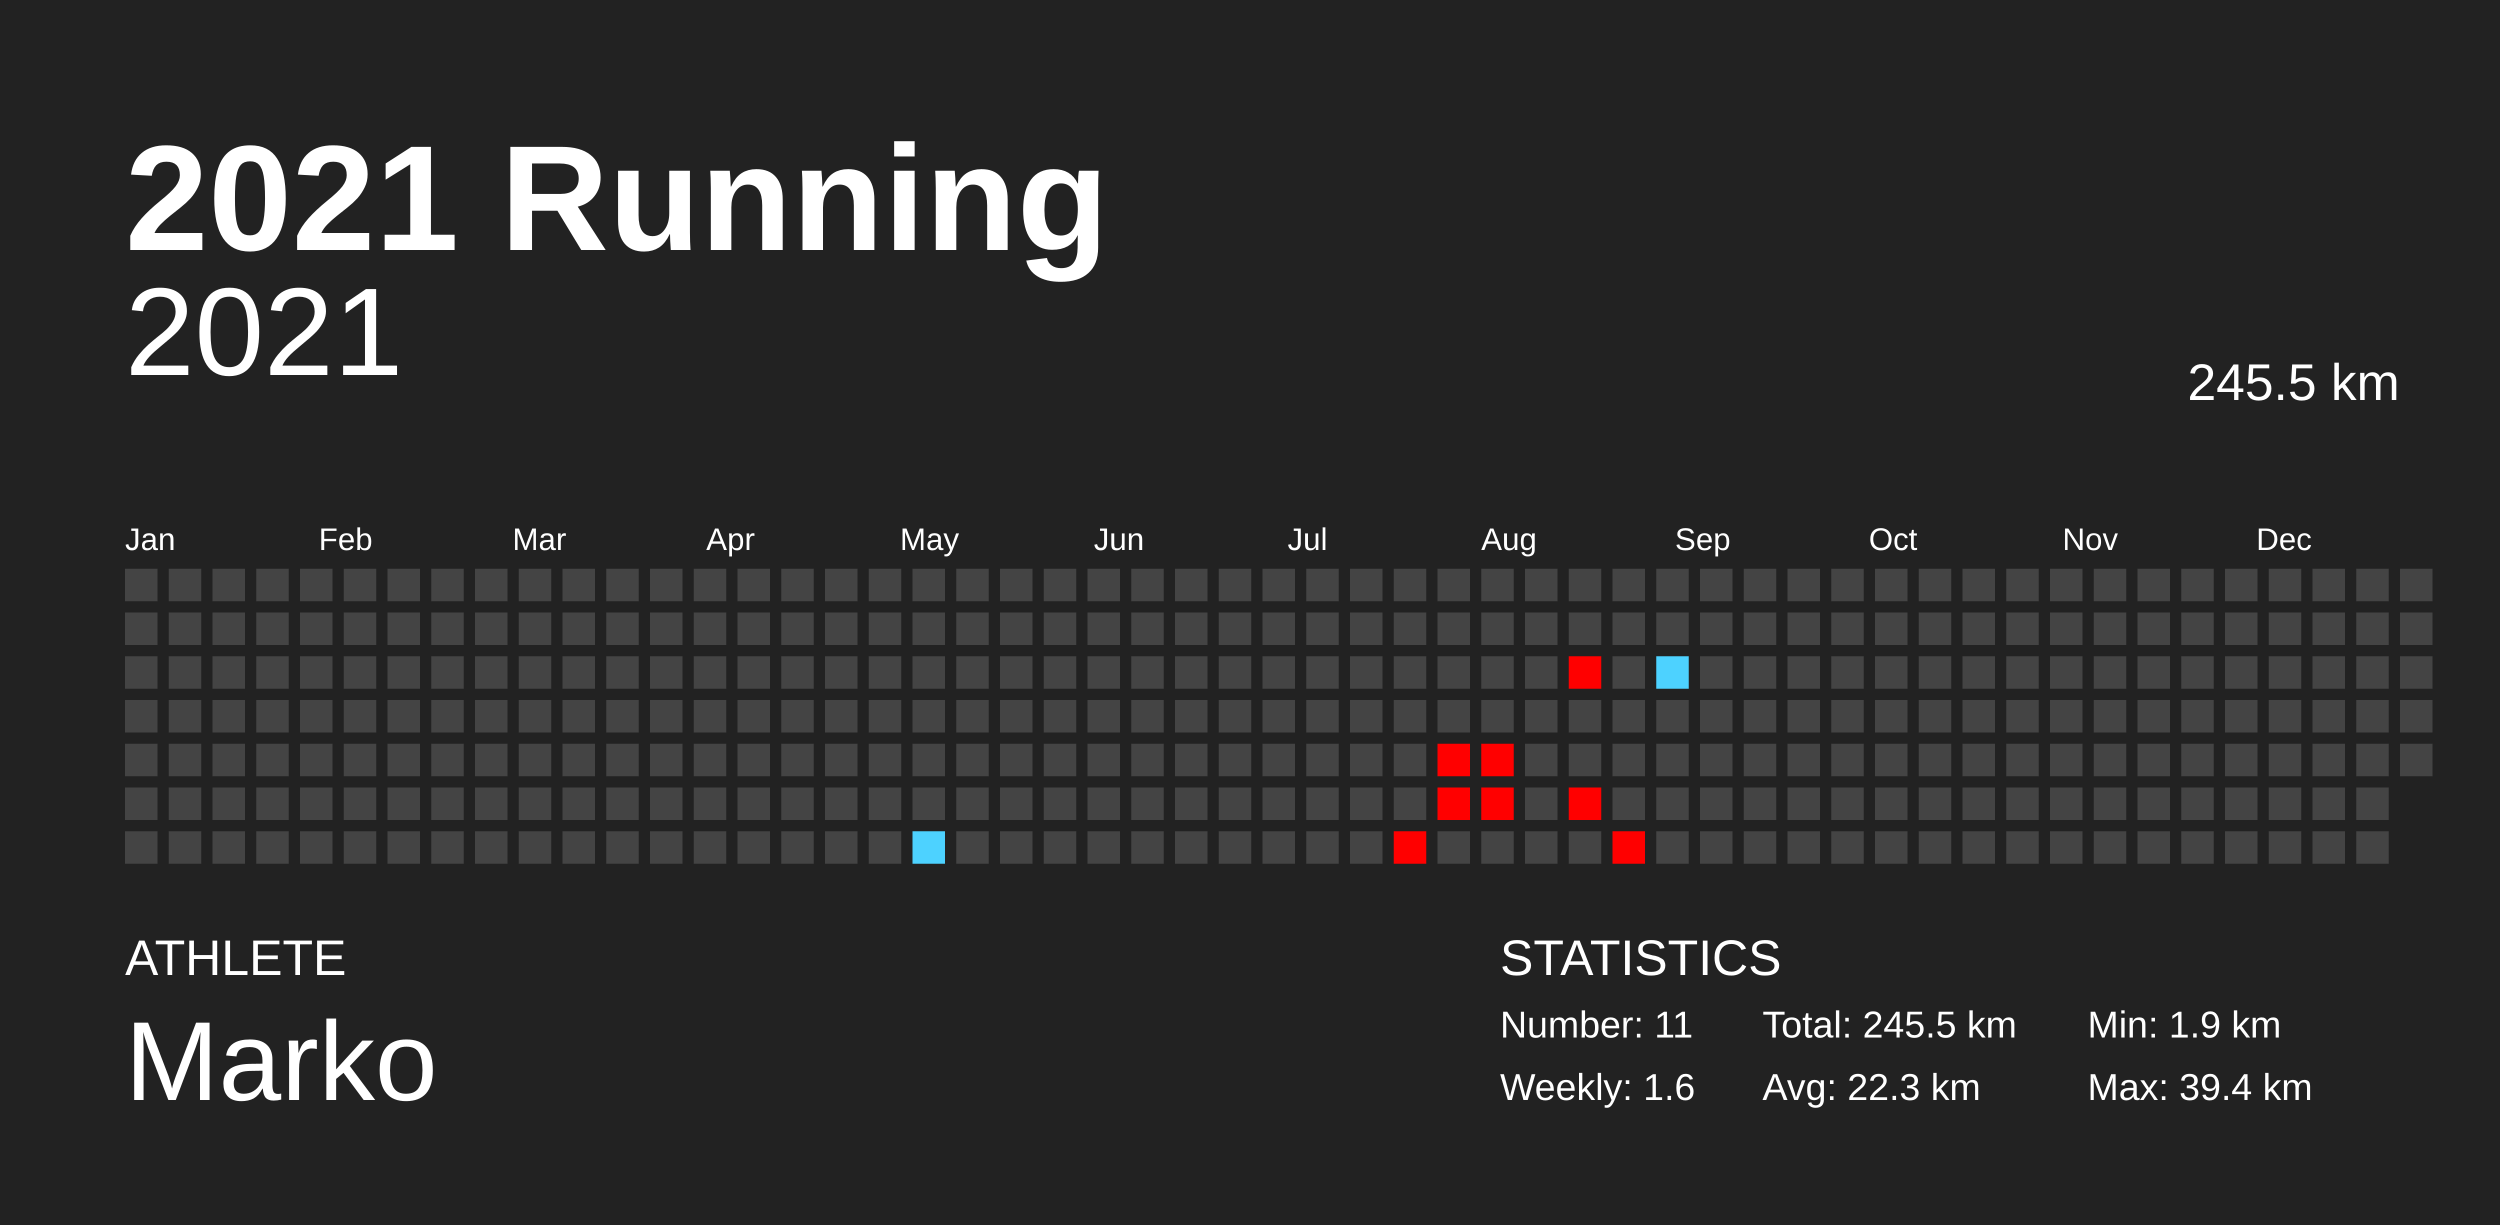
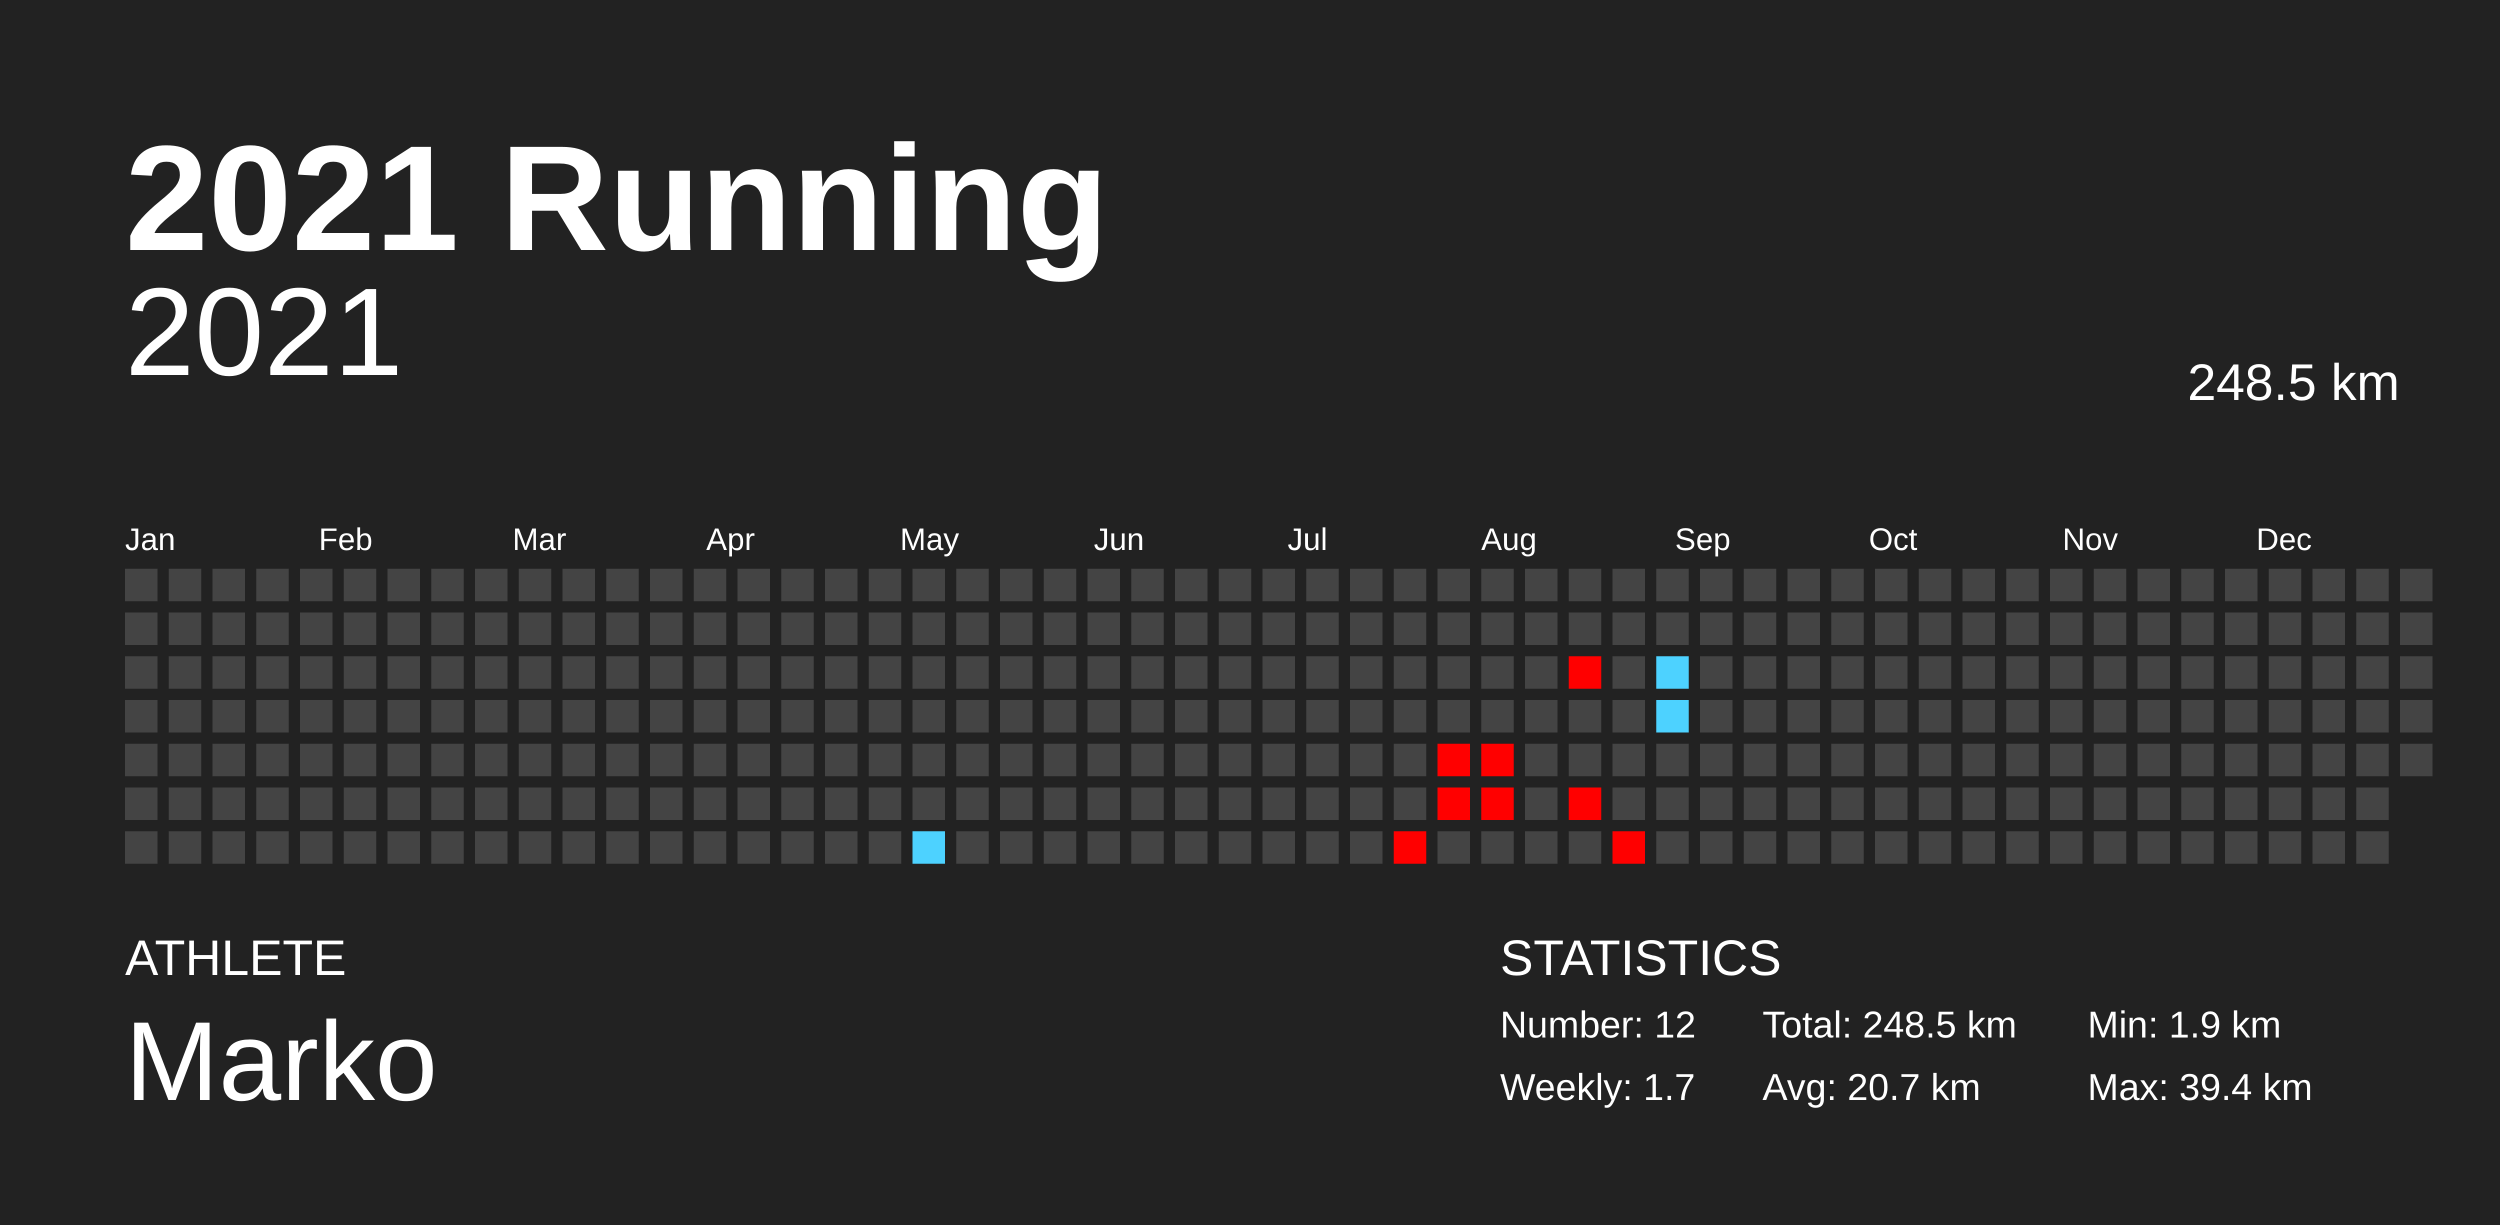
<svg xmlns="http://www.w3.org/2000/svg" baseProfile="full" height="98mm" version="1.1" viewBox="0,0,200,98" width="200mm">
  <defs />
  <rect fill="#222222" height="98" width="200" x="0" y="0" />
  <text fill="#FFFFFF" style="font-size:12px; font-family:Arial; font-weight:bold;" x="10" y="20">2021 Running</text>
  <text fill="#FFFFFF" style="font-size:4px; font-family:Arial" x="10" y="78">ATHLETE</text>
  <text fill="#FFFFFF" style="font-size:9px; font-family:Arial" x="10" y="88">Marko</text>
  <text fill="#FFFFFF" style="font-size:4px; font-family:Arial" x="120" y="78">STATISTICS</text>
-   <text fill="#FFFFFF" style="font-size:3px; font-family:Arial" x="120" y="83">Number: 11</text>
-   <text fill="#FFFFFF" style="font-size:3px; font-family:Arial" x="120" y="88">Weekly: 1.6</text>
-   <text fill="#FFFFFF" style="font-size:3px; font-family:Arial" x="141" y="83">Total: 245.5 km</text>
-   <text fill="#FFFFFF" style="font-size:3px; font-family:Arial" x="141" y="88">Avg: 22.3 km</text>
+   <text fill="#FFFFFF" style="font-size:3px; font-family:Arial" x="120" y="83">Number: 12</text>
+   <text fill="#FFFFFF" style="font-size:3px; font-family:Arial" x="120" y="88">Weekly: 1.7</text>
+   <text fill="#FFFFFF" style="font-size:3px; font-family:Arial" x="141" y="83">Total: 248.5 km</text>
+   <text fill="#FFFFFF" style="font-size:3px; font-family:Arial" x="141" y="88">Avg: 20.7 km</text>
  <text fill="#FFFFFF" style="font-size:3px; font-family:Arial" x="167" y="83">Min: 1.9 km</text>
  <text fill="#FFFFFF" style="font-size:3px; font-family:Arial" x="167" y="88">Max: 39.4 km</text>
  <text alignment-baseline="hanging" fill="#FFFFFF" style="font-size:10.0px; font-family:Arial;" x="10" y="30">2021</text>
-   <text alignment-baseline="hanging" fill="#FFFFFF" style="font-size:4.125px; font-family:Arial;" x="175" y="32">245.5 km</text>
+   <text alignment-baseline="hanging" fill="#FFFFFF" style="font-size:4.125px; font-family:Arial;" x="175" y="32">248.5 km</text>
  <text fill="#FFFFFF" style="font-size:2.5px; font-family:Arial" x="10.0" y="44">Jan</text>
  <text fill="#FFFFFF" style="font-size:2.5px; font-family:Arial" x="25.5" y="44">Feb</text>
  <text fill="#FFFFFF" style="font-size:2.5px; font-family:Arial" x="41.0" y="44">Mar</text>
  <text fill="#FFFFFF" style="font-size:2.5px; font-family:Arial" x="56.5" y="44">Apr</text>
  <text fill="#FFFFFF" style="font-size:2.5px; font-family:Arial" x="72.0" y="44">May</text>
  <text fill="#FFFFFF" style="font-size:2.5px; font-family:Arial" x="87.5" y="44">Jun</text>
  <text fill="#FFFFFF" style="font-size:2.5px; font-family:Arial" x="103.0" y="44">Jul</text>
  <text fill="#FFFFFF" style="font-size:2.5px; font-family:Arial" x="118.5" y="44">Aug</text>
  <text fill="#FFFFFF" style="font-size:2.5px; font-family:Arial" x="134.0" y="44">Sep</text>
  <text fill="#FFFFFF" style="font-size:2.5px; font-family:Arial" x="149.5" y="44">Oct</text>
  <text fill="#FFFFFF" style="font-size:2.5px; font-family:Arial" x="165.0" y="44">Nov</text>
  <text fill="#FFFFFF" style="font-size:2.5px; font-family:Arial" x="180.5" y="44">Dec</text>
  <rect fill="#444444" height="2.6" width="2.6" x="10.0" y="45.5" />
  <rect fill="#444444" height="2.6" width="2.6" x="10.0" y="49.0" />
  <rect fill="#444444" height="2.6" width="2.6" x="10.0" y="52.5" />
  <rect fill="#444444" height="2.6" width="2.6" x="10.0" y="56.0" />
  <rect fill="#444444" height="2.6" width="2.6" x="10.0" y="59.5" />
  <rect fill="#444444" height="2.6" width="2.6" x="10.0" y="63.0" />
  <rect fill="#444444" height="2.6" width="2.6" x="10.0" y="66.5" />
  <rect fill="#444444" height="2.6" width="2.6" x="13.5" y="45.5" />
  <rect fill="#444444" height="2.6" width="2.6" x="13.5" y="49.0" />
  <rect fill="#444444" height="2.6" width="2.6" x="13.5" y="52.5" />
  <rect fill="#444444" height="2.6" width="2.6" x="13.5" y="56.0" />
  <rect fill="#444444" height="2.6" width="2.6" x="13.5" y="59.5" />
  <rect fill="#444444" height="2.6" width="2.6" x="13.5" y="63.0" />
  <rect fill="#444444" height="2.6" width="2.6" x="13.5" y="66.5" />
  <rect fill="#444444" height="2.6" width="2.6" x="17.0" y="45.5" />
  <rect fill="#444444" height="2.6" width="2.6" x="17.0" y="49.0" />
  <rect fill="#444444" height="2.6" width="2.6" x="17.0" y="52.5" />
  <rect fill="#444444" height="2.6" width="2.6" x="17.0" y="56.0" />
  <rect fill="#444444" height="2.6" width="2.6" x="17.0" y="59.5" />
  <rect fill="#444444" height="2.6" width="2.6" x="17.0" y="63.0" />
  <rect fill="#444444" height="2.6" width="2.6" x="17.0" y="66.5" />
  <rect fill="#444444" height="2.6" width="2.6" x="20.5" y="45.5" />
  <rect fill="#444444" height="2.6" width="2.6" x="20.5" y="49.0" />
  <rect fill="#444444" height="2.6" width="2.6" x="20.5" y="52.5" />
  <rect fill="#444444" height="2.6" width="2.6" x="20.5" y="56.0" />
  <rect fill="#444444" height="2.6" width="2.6" x="20.5" y="59.5" />
  <rect fill="#444444" height="2.6" width="2.6" x="20.5" y="63.0" />
  <rect fill="#444444" height="2.6" width="2.6" x="20.5" y="66.5" />
  <rect fill="#444444" height="2.6" width="2.6" x="24.0" y="45.5" />
  <rect fill="#444444" height="2.6" width="2.6" x="24.0" y="49.0" />
  <rect fill="#444444" height="2.6" width="2.6" x="24.0" y="52.5" />
  <rect fill="#444444" height="2.6" width="2.6" x="24.0" y="56.0" />
  <rect fill="#444444" height="2.6" width="2.6" x="24.0" y="59.5" />
  <rect fill="#444444" height="2.6" width="2.6" x="24.0" y="63.0" />
  <rect fill="#444444" height="2.6" width="2.6" x="24.0" y="66.5" />
  <rect fill="#444444" height="2.6" width="2.6" x="27.5" y="45.5" />
  <rect fill="#444444" height="2.6" width="2.6" x="27.5" y="49.0" />
  <rect fill="#444444" height="2.6" width="2.6" x="27.5" y="52.5" />
  <rect fill="#444444" height="2.6" width="2.6" x="27.5" y="56.0" />
  <rect fill="#444444" height="2.6" width="2.6" x="27.5" y="59.5" />
  <rect fill="#444444" height="2.6" width="2.6" x="27.5" y="63.0" />
  <rect fill="#444444" height="2.6" width="2.6" x="27.5" y="66.5" />
  <rect fill="#444444" height="2.6" width="2.6" x="31.0" y="45.5" />
  <rect fill="#444444" height="2.6" width="2.6" x="31.0" y="49.0" />
  <rect fill="#444444" height="2.6" width="2.6" x="31.0" y="52.5" />
  <rect fill="#444444" height="2.6" width="2.6" x="31.0" y="56.0" />
  <rect fill="#444444" height="2.6" width="2.6" x="31.0" y="59.5" />
  <rect fill="#444444" height="2.6" width="2.6" x="31.0" y="63.0" />
  <rect fill="#444444" height="2.6" width="2.6" x="31.0" y="66.5" />
  <rect fill="#444444" height="2.6" width="2.6" x="34.5" y="45.5" />
  <rect fill="#444444" height="2.6" width="2.6" x="34.5" y="49.0" />
  <rect fill="#444444" height="2.6" width="2.6" x="34.5" y="52.5" />
  <rect fill="#444444" height="2.6" width="2.6" x="34.5" y="56.0" />
  <rect fill="#444444" height="2.6" width="2.6" x="34.5" y="59.5" />
  <rect fill="#444444" height="2.6" width="2.6" x="34.5" y="63.0" />
  <rect fill="#444444" height="2.6" width="2.6" x="34.5" y="66.5" />
  <rect fill="#444444" height="2.6" width="2.6" x="38.0" y="45.5" />
  <rect fill="#444444" height="2.6" width="2.6" x="38.0" y="49.0" />
  <rect fill="#444444" height="2.6" width="2.6" x="38.0" y="52.5" />
  <rect fill="#444444" height="2.6" width="2.6" x="38.0" y="56.0" />
  <rect fill="#444444" height="2.6" width="2.6" x="38.0" y="59.5" />
  <rect fill="#444444" height="2.6" width="2.6" x="38.0" y="63.0" />
  <rect fill="#444444" height="2.6" width="2.6" x="38.0" y="66.5" />
  <rect fill="#444444" height="2.6" width="2.6" x="41.5" y="45.5" />
  <rect fill="#444444" height="2.6" width="2.6" x="41.5" y="49.0" />
  <rect fill="#444444" height="2.6" width="2.6" x="41.5" y="52.5" />
  <rect fill="#444444" height="2.6" width="2.6" x="41.5" y="56.0" />
  <rect fill="#444444" height="2.6" width="2.6" x="41.5" y="59.5" />
  <rect fill="#444444" height="2.6" width="2.6" x="41.5" y="63.0" />
  <rect fill="#444444" height="2.6" width="2.6" x="41.5" y="66.5" />
  <rect fill="#444444" height="2.6" width="2.6" x="45.0" y="45.5" />
  <rect fill="#444444" height="2.6" width="2.6" x="45.0" y="49.0" />
  <rect fill="#444444" height="2.6" width="2.6" x="45.0" y="52.5" />
  <rect fill="#444444" height="2.6" width="2.6" x="45.0" y="56.0" />
  <rect fill="#444444" height="2.6" width="2.6" x="45.0" y="59.5" />
  <rect fill="#444444" height="2.6" width="2.6" x="45.0" y="63.0" />
  <rect fill="#444444" height="2.6" width="2.6" x="45.0" y="66.5" />
  <rect fill="#444444" height="2.6" width="2.6" x="48.5" y="45.5" />
  <rect fill="#444444" height="2.6" width="2.6" x="48.5" y="49.0" />
  <rect fill="#444444" height="2.6" width="2.6" x="48.5" y="52.5" />
  <rect fill="#444444" height="2.6" width="2.6" x="48.5" y="56.0" />
  <rect fill="#444444" height="2.6" width="2.6" x="48.5" y="59.5" />
  <rect fill="#444444" height="2.6" width="2.6" x="48.5" y="63.0" />
  <rect fill="#444444" height="2.6" width="2.6" x="48.5" y="66.5" />
  <rect fill="#444444" height="2.6" width="2.6" x="52.0" y="45.5" />
  <rect fill="#444444" height="2.6" width="2.6" x="52.0" y="49.0" />
  <rect fill="#444444" height="2.6" width="2.6" x="52.0" y="52.5" />
  <rect fill="#444444" height="2.6" width="2.6" x="52.0" y="56.0" />
  <rect fill="#444444" height="2.6" width="2.6" x="52.0" y="59.5" />
  <rect fill="#444444" height="2.6" width="2.6" x="52.0" y="63.0" />
  <rect fill="#444444" height="2.6" width="2.6" x="52.0" y="66.5" />
  <rect fill="#444444" height="2.6" width="2.6" x="55.5" y="45.5" />
  <rect fill="#444444" height="2.6" width="2.6" x="55.5" y="49.0" />
  <rect fill="#444444" height="2.6" width="2.6" x="55.5" y="52.5" />
  <rect fill="#444444" height="2.6" width="2.6" x="55.5" y="56.0" />
  <rect fill="#444444" height="2.6" width="2.6" x="55.5" y="59.5" />
  <rect fill="#444444" height="2.6" width="2.6" x="55.5" y="63.0" />
  <rect fill="#444444" height="2.6" width="2.6" x="55.5" y="66.5" />
  <rect fill="#444444" height="2.6" width="2.6" x="59.0" y="45.5" />
  <rect fill="#444444" height="2.6" width="2.6" x="59.0" y="49.0" />
  <rect fill="#444444" height="2.6" width="2.6" x="59.0" y="52.5" />
  <rect fill="#444444" height="2.6" width="2.6" x="59.0" y="56.0" />
  <rect fill="#444444" height="2.6" width="2.6" x="59.0" y="59.5" />
  <rect fill="#444444" height="2.6" width="2.6" x="59.0" y="63.0" />
  <rect fill="#444444" height="2.6" width="2.6" x="59.0" y="66.5" />
  <rect fill="#444444" height="2.6" width="2.6" x="62.5" y="45.5" />
  <rect fill="#444444" height="2.6" width="2.6" x="62.5" y="49.0" />
  <rect fill="#444444" height="2.6" width="2.6" x="62.5" y="52.5" />
  <rect fill="#444444" height="2.6" width="2.6" x="62.5" y="56.0" />
  <rect fill="#444444" height="2.6" width="2.6" x="62.5" y="59.5" />
  <rect fill="#444444" height="2.6" width="2.6" x="62.5" y="63.0" />
  <rect fill="#444444" height="2.6" width="2.6" x="62.5" y="66.5" />
  <rect fill="#444444" height="2.6" width="2.6" x="66.0" y="45.5" />
  <rect fill="#444444" height="2.6" width="2.6" x="66.0" y="49.0" />
  <rect fill="#444444" height="2.6" width="2.6" x="66.0" y="52.5" />
  <rect fill="#444444" height="2.6" width="2.6" x="66.0" y="56.0" />
  <rect fill="#444444" height="2.6" width="2.6" x="66.0" y="59.5" />
  <rect fill="#444444" height="2.6" width="2.6" x="66.0" y="63.0" />
  <rect fill="#444444" height="2.6" width="2.6" x="66.0" y="66.5" />
  <rect fill="#444444" height="2.6" width="2.6" x="69.5" y="45.5" />
  <rect fill="#444444" height="2.6" width="2.6" x="69.5" y="49.0" />
  <rect fill="#444444" height="2.6" width="2.6" x="69.5" y="52.5" />
  <rect fill="#444444" height="2.6" width="2.6" x="69.5" y="56.0" />
  <rect fill="#444444" height="2.6" width="2.6" x="69.5" y="59.5" />
  <rect fill="#444444" height="2.6" width="2.6" x="69.5" y="63.0" />
  <rect fill="#444444" height="2.6" width="2.6" x="69.5" y="66.5" />
  <rect fill="#444444" height="2.6" width="2.6" x="73.0" y="45.5" />
  <rect fill="#444444" height="2.6" width="2.6" x="73.0" y="49.0" />
  <rect fill="#444444" height="2.6" width="2.6" x="73.0" y="52.5" />
  <rect fill="#444444" height="2.6" width="2.6" x="73.0" y="56.0" />
  <rect fill="#444444" height="2.6" width="2.6" x="73.0" y="59.5" />
  <rect fill="#444444" height="2.6" width="2.6" x="73.0" y="63.0" />
  <rect fill="#4dd2ff" height="2.6" width="2.6" x="73.0" y="66.5" />
  <rect fill="#444444" height="2.6" width="2.6" x="76.5" y="45.5" />
  <rect fill="#444444" height="2.6" width="2.6" x="76.5" y="49.0" />
  <rect fill="#444444" height="2.6" width="2.6" x="76.5" y="52.5" />
  <rect fill="#444444" height="2.6" width="2.6" x="76.5" y="56.0" />
  <rect fill="#444444" height="2.6" width="2.6" x="76.5" y="59.5" />
  <rect fill="#444444" height="2.6" width="2.6" x="76.5" y="63.0" />
  <rect fill="#444444" height="2.6" width="2.6" x="76.5" y="66.5" />
  <rect fill="#444444" height="2.6" width="2.6" x="80.0" y="45.5" />
  <rect fill="#444444" height="2.6" width="2.6" x="80.0" y="49.0" />
  <rect fill="#444444" height="2.6" width="2.6" x="80.0" y="52.5" />
  <rect fill="#444444" height="2.6" width="2.6" x="80.0" y="56.0" />
  <rect fill="#444444" height="2.6" width="2.6" x="80.0" y="59.5" />
  <rect fill="#444444" height="2.6" width="2.6" x="80.0" y="63.0" />
  <rect fill="#444444" height="2.6" width="2.6" x="80.0" y="66.5" />
  <rect fill="#444444" height="2.6" width="2.6" x="83.5" y="45.5" />
  <rect fill="#444444" height="2.6" width="2.6" x="83.5" y="49.0" />
  <rect fill="#444444" height="2.6" width="2.6" x="83.5" y="52.5" />
  <rect fill="#444444" height="2.6" width="2.6" x="83.5" y="56.0" />
  <rect fill="#444444" height="2.6" width="2.6" x="83.5" y="59.5" />
  <rect fill="#444444" height="2.6" width="2.6" x="83.5" y="63.0" />
  <rect fill="#444444" height="2.6" width="2.6" x="83.5" y="66.5" />
  <rect fill="#444444" height="2.6" width="2.6" x="87.0" y="45.5" />
  <rect fill="#444444" height="2.6" width="2.6" x="87.0" y="49.0" />
  <rect fill="#444444" height="2.6" width="2.6" x="87.0" y="52.5" />
  <rect fill="#444444" height="2.6" width="2.6" x="87.0" y="56.0" />
  <rect fill="#444444" height="2.6" width="2.6" x="87.0" y="59.5" />
  <rect fill="#444444" height="2.6" width="2.6" x="87.0" y="63.0" />
  <rect fill="#444444" height="2.6" width="2.6" x="87.0" y="66.5" />
  <rect fill="#444444" height="2.6" width="2.6" x="90.5" y="45.5" />
  <rect fill="#444444" height="2.6" width="2.6" x="90.5" y="49.0" />
  <rect fill="#444444" height="2.6" width="2.6" x="90.5" y="52.5" />
  <rect fill="#444444" height="2.6" width="2.6" x="90.5" y="56.0" />
  <rect fill="#444444" height="2.6" width="2.6" x="90.5" y="59.5" />
  <rect fill="#444444" height="2.6" width="2.6" x="90.5" y="63.0" />
  <rect fill="#444444" height="2.6" width="2.6" x="90.5" y="66.5" />
  <rect fill="#444444" height="2.6" width="2.6" x="94.0" y="45.5" />
  <rect fill="#444444" height="2.6" width="2.6" x="94.0" y="49.0" />
  <rect fill="#444444" height="2.6" width="2.6" x="94.0" y="52.5" />
  <rect fill="#444444" height="2.6" width="2.6" x="94.0" y="56.0" />
  <rect fill="#444444" height="2.6" width="2.6" x="94.0" y="59.5" />
  <rect fill="#444444" height="2.6" width="2.6" x="94.0" y="63.0" />
  <rect fill="#444444" height="2.6" width="2.6" x="94.0" y="66.5" />
  <rect fill="#444444" height="2.6" width="2.6" x="97.5" y="45.5" />
  <rect fill="#444444" height="2.6" width="2.6" x="97.5" y="49.0" />
  <rect fill="#444444" height="2.6" width="2.6" x="97.5" y="52.5" />
  <rect fill="#444444" height="2.6" width="2.6" x="97.5" y="56.0" />
  <rect fill="#444444" height="2.6" width="2.6" x="97.5" y="59.5" />
  <rect fill="#444444" height="2.6" width="2.6" x="97.5" y="63.0" />
  <rect fill="#444444" height="2.6" width="2.6" x="97.5" y="66.5" />
  <rect fill="#444444" height="2.6" width="2.6" x="101.0" y="45.5" />
  <rect fill="#444444" height="2.6" width="2.6" x="101.0" y="49.0" />
  <rect fill="#444444" height="2.6" width="2.6" x="101.0" y="52.5" />
  <rect fill="#444444" height="2.6" width="2.6" x="101.0" y="56.0" />
  <rect fill="#444444" height="2.6" width="2.6" x="101.0" y="59.5" />
  <rect fill="#444444" height="2.6" width="2.6" x="101.0" y="63.0" />
  <rect fill="#444444" height="2.6" width="2.6" x="101.0" y="66.5" />
  <rect fill="#444444" height="2.6" width="2.6" x="104.5" y="45.5" />
  <rect fill="#444444" height="2.6" width="2.6" x="104.5" y="49.0" />
  <rect fill="#444444" height="2.6" width="2.6" x="104.5" y="52.5" />
  <rect fill="#444444" height="2.6" width="2.6" x="104.5" y="56.0" />
  <rect fill="#444444" height="2.6" width="2.6" x="104.5" y="59.5" />
  <rect fill="#444444" height="2.6" width="2.6" x="104.5" y="63.0" />
  <rect fill="#444444" height="2.6" width="2.6" x="104.5" y="66.5" />
  <rect fill="#444444" height="2.6" width="2.6" x="108.0" y="45.5" />
  <rect fill="#444444" height="2.6" width="2.6" x="108.0" y="49.0" />
  <rect fill="#444444" height="2.6" width="2.6" x="108.0" y="52.5" />
  <rect fill="#444444" height="2.6" width="2.6" x="108.0" y="56.0" />
  <rect fill="#444444" height="2.6" width="2.6" x="108.0" y="59.5" />
  <rect fill="#444444" height="2.6" width="2.6" x="108.0" y="63.0" />
  <rect fill="#444444" height="2.6" width="2.6" x="108.0" y="66.5" />
  <rect fill="#444444" height="2.6" width="2.6" x="111.5" y="45.5" />
  <rect fill="#444444" height="2.6" width="2.6" x="111.5" y="49.0" />
  <rect fill="#444444" height="2.6" width="2.6" x="111.5" y="52.5" />
  <rect fill="#444444" height="2.6" width="2.6" x="111.5" y="56.0" />
  <rect fill="#444444" height="2.6" width="2.6" x="111.5" y="59.5" />
  <rect fill="#444444" height="2.6" width="2.6" x="111.5" y="63.0" />
  <rect fill="red" height="2.6" width="2.6" x="111.5" y="66.5" />
  <rect fill="#444444" height="2.6" width="2.6" x="115.0" y="45.5" />
  <rect fill="#444444" height="2.6" width="2.6" x="115.0" y="49.0" />
  <rect fill="#444444" height="2.6" width="2.6" x="115.0" y="52.5" />
  <rect fill="#444444" height="2.6" width="2.6" x="115.0" y="56.0" />
  <rect fill="red" height="2.6" width="2.6" x="115.0" y="59.5" />
  <rect fill="red" height="2.6" width="2.6" x="115.0" y="63.0" />
  <rect fill="#444444" height="2.6" width="2.6" x="115.0" y="66.5" />
  <rect fill="#444444" height="2.6" width="2.6" x="118.5" y="45.5" />
  <rect fill="#444444" height="2.6" width="2.6" x="118.5" y="49.0" />
  <rect fill="#444444" height="2.6" width="2.6" x="118.5" y="52.5" />
  <rect fill="#444444" height="2.6" width="2.6" x="118.5" y="56.0" />
  <rect fill="red" height="2.6" width="2.6" x="118.5" y="59.5" />
  <rect fill="red" height="2.6" width="2.6" x="118.5" y="63.0" />
  <rect fill="#444444" height="2.6" width="2.6" x="118.5" y="66.5" />
  <rect fill="#444444" height="2.6" width="2.6" x="122.0" y="45.5" />
  <rect fill="#444444" height="2.6" width="2.6" x="122.0" y="49.0" />
  <rect fill="#444444" height="2.6" width="2.6" x="122.0" y="52.5" />
  <rect fill="#444444" height="2.6" width="2.6" x="122.0" y="56.0" />
  <rect fill="#444444" height="2.6" width="2.6" x="122.0" y="59.5" />
  <rect fill="#444444" height="2.6" width="2.6" x="122.0" y="63.0" />
  <rect fill="#444444" height="2.6" width="2.6" x="122.0" y="66.5" />
  <rect fill="#444444" height="2.6" width="2.6" x="125.5" y="45.5" />
  <rect fill="#444444" height="2.6" width="2.6" x="125.5" y="49.0" />
  <rect fill="red" height="2.6" width="2.6" x="125.5" y="52.5" />
  <rect fill="#444444" height="2.6" width="2.6" x="125.5" y="56.0" />
  <rect fill="#444444" height="2.6" width="2.6" x="125.5" y="59.5" />
  <rect fill="red" height="2.6" width="2.6" x="125.5" y="63.0" />
  <rect fill="#444444" height="2.6" width="2.6" x="125.5" y="66.5" />
  <rect fill="#444444" height="2.6" width="2.6" x="129.0" y="45.5" />
  <rect fill="#444444" height="2.6" width="2.6" x="129.0" y="49.0" />
  <rect fill="#444444" height="2.6" width="2.6" x="129.0" y="52.5" />
  <rect fill="#444444" height="2.6" width="2.6" x="129.0" y="56.0" />
  <rect fill="#444444" height="2.6" width="2.6" x="129.0" y="59.5" />
  <rect fill="#444444" height="2.6" width="2.6" x="129.0" y="63.0" />
  <rect fill="red" height="2.6" width="2.6" x="129.0" y="66.5" />
  <rect fill="#444444" height="2.6" width="2.6" x="132.5" y="45.5" />
  <rect fill="#444444" height="2.6" width="2.6" x="132.5" y="49.0" />
  <rect fill="#4dd2ff" height="2.6" width="2.6" x="132.5" y="52.5" />
-   <rect fill="#444444" height="2.6" width="2.6" x="132.5" y="56.0" />
+   <rect fill="#4dd2ff" height="2.6" width="2.6" x="132.5" y="56.0" />
  <rect fill="#444444" height="2.6" width="2.6" x="132.5" y="59.5" />
  <rect fill="#444444" height="2.6" width="2.6" x="132.5" y="63.0" />
  <rect fill="#444444" height="2.6" width="2.6" x="132.5" y="66.5" />
  <rect fill="#444444" height="2.6" width="2.6" x="136.0" y="45.5" />
  <rect fill="#444444" height="2.6" width="2.6" x="136.0" y="49.0" />
  <rect fill="#444444" height="2.6" width="2.6" x="136.0" y="52.5" />
  <rect fill="#444444" height="2.6" width="2.6" x="136.0" y="56.0" />
  <rect fill="#444444" height="2.6" width="2.6" x="136.0" y="59.5" />
  <rect fill="#444444" height="2.6" width="2.6" x="136.0" y="63.0" />
  <rect fill="#444444" height="2.6" width="2.6" x="136.0" y="66.5" />
  <rect fill="#444444" height="2.6" width="2.6" x="139.5" y="45.5" />
  <rect fill="#444444" height="2.6" width="2.6" x="139.5" y="49.0" />
  <rect fill="#444444" height="2.6" width="2.6" x="139.5" y="52.5" />
  <rect fill="#444444" height="2.6" width="2.6" x="139.5" y="56.0" />
  <rect fill="#444444" height="2.6" width="2.6" x="139.5" y="59.5" />
  <rect fill="#444444" height="2.6" width="2.6" x="139.5" y="63.0" />
  <rect fill="#444444" height="2.6" width="2.6" x="139.5" y="66.5" />
  <rect fill="#444444" height="2.6" width="2.6" x="143.0" y="45.5" />
  <rect fill="#444444" height="2.6" width="2.6" x="143.0" y="49.0" />
  <rect fill="#444444" height="2.6" width="2.6" x="143.0" y="52.5" />
  <rect fill="#444444" height="2.6" width="2.6" x="143.0" y="56.0" />
  <rect fill="#444444" height="2.6" width="2.6" x="143.0" y="59.5" />
  <rect fill="#444444" height="2.6" width="2.6" x="143.0" y="63.0" />
  <rect fill="#444444" height="2.6" width="2.6" x="143.0" y="66.5" />
  <rect fill="#444444" height="2.6" width="2.6" x="146.5" y="45.5" />
  <rect fill="#444444" height="2.6" width="2.6" x="146.5" y="49.0" />
  <rect fill="#444444" height="2.6" width="2.6" x="146.5" y="52.5" />
  <rect fill="#444444" height="2.6" width="2.6" x="146.5" y="56.0" />
  <rect fill="#444444" height="2.6" width="2.6" x="146.5" y="59.5" />
  <rect fill="#444444" height="2.6" width="2.6" x="146.5" y="63.0" />
  <rect fill="#444444" height="2.6" width="2.6" x="146.5" y="66.5" />
  <rect fill="#444444" height="2.6" width="2.6" x="150.0" y="45.5" />
  <rect fill="#444444" height="2.6" width="2.6" x="150.0" y="49.0" />
  <rect fill="#444444" height="2.6" width="2.6" x="150.0" y="52.5" />
  <rect fill="#444444" height="2.6" width="2.6" x="150.0" y="56.0" />
  <rect fill="#444444" height="2.6" width="2.6" x="150.0" y="59.5" />
  <rect fill="#444444" height="2.6" width="2.6" x="150.0" y="63.0" />
  <rect fill="#444444" height="2.6" width="2.6" x="150.0" y="66.5" />
  <rect fill="#444444" height="2.6" width="2.6" x="153.5" y="45.5" />
  <rect fill="#444444" height="2.6" width="2.6" x="153.5" y="49.0" />
  <rect fill="#444444" height="2.6" width="2.6" x="153.5" y="52.5" />
  <rect fill="#444444" height="2.6" width="2.6" x="153.5" y="56.0" />
  <rect fill="#444444" height="2.6" width="2.6" x="153.5" y="59.5" />
  <rect fill="#444444" height="2.6" width="2.6" x="153.5" y="63.0" />
  <rect fill="#444444" height="2.6" width="2.6" x="153.5" y="66.5" />
  <rect fill="#444444" height="2.6" width="2.6" x="157.0" y="45.5" />
  <rect fill="#444444" height="2.6" width="2.6" x="157.0" y="49.0" />
  <rect fill="#444444" height="2.6" width="2.6" x="157.0" y="52.5" />
  <rect fill="#444444" height="2.6" width="2.6" x="157.0" y="56.0" />
  <rect fill="#444444" height="2.6" width="2.6" x="157.0" y="59.5" />
  <rect fill="#444444" height="2.6" width="2.6" x="157.0" y="63.0" />
  <rect fill="#444444" height="2.6" width="2.6" x="157.0" y="66.5" />
  <rect fill="#444444" height="2.6" width="2.6" x="160.5" y="45.5" />
  <rect fill="#444444" height="2.6" width="2.6" x="160.5" y="49.0" />
  <rect fill="#444444" height="2.6" width="2.6" x="160.5" y="52.5" />
  <rect fill="#444444" height="2.6" width="2.6" x="160.5" y="56.0" />
  <rect fill="#444444" height="2.6" width="2.6" x="160.5" y="59.5" />
  <rect fill="#444444" height="2.6" width="2.6" x="160.5" y="63.0" />
  <rect fill="#444444" height="2.6" width="2.6" x="160.5" y="66.5" />
  <rect fill="#444444" height="2.6" width="2.6" x="164.0" y="45.5" />
  <rect fill="#444444" height="2.6" width="2.6" x="164.0" y="49.0" />
  <rect fill="#444444" height="2.6" width="2.6" x="164.0" y="52.5" />
  <rect fill="#444444" height="2.6" width="2.6" x="164.0" y="56.0" />
  <rect fill="#444444" height="2.6" width="2.6" x="164.0" y="59.5" />
  <rect fill="#444444" height="2.6" width="2.6" x="164.0" y="63.0" />
  <rect fill="#444444" height="2.6" width="2.6" x="164.0" y="66.5" />
  <rect fill="#444444" height="2.6" width="2.6" x="167.5" y="45.5" />
  <rect fill="#444444" height="2.6" width="2.6" x="167.5" y="49.0" />
  <rect fill="#444444" height="2.6" width="2.6" x="167.5" y="52.5" />
  <rect fill="#444444" height="2.6" width="2.6" x="167.5" y="56.0" />
  <rect fill="#444444" height="2.6" width="2.6" x="167.5" y="59.5" />
  <rect fill="#444444" height="2.6" width="2.6" x="167.5" y="63.0" />
  <rect fill="#444444" height="2.6" width="2.6" x="167.5" y="66.5" />
  <rect fill="#444444" height="2.6" width="2.6" x="171.0" y="45.5" />
  <rect fill="#444444" height="2.6" width="2.6" x="171.0" y="49.0" />
  <rect fill="#444444" height="2.6" width="2.6" x="171.0" y="52.5" />
  <rect fill="#444444" height="2.6" width="2.6" x="171.0" y="56.0" />
  <rect fill="#444444" height="2.6" width="2.6" x="171.0" y="59.5" />
  <rect fill="#444444" height="2.6" width="2.6" x="171.0" y="63.0" />
  <rect fill="#444444" height="2.6" width="2.6" x="171.0" y="66.5" />
  <rect fill="#444444" height="2.6" width="2.6" x="174.5" y="45.5" />
  <rect fill="#444444" height="2.6" width="2.6" x="174.5" y="49.0" />
  <rect fill="#444444" height="2.6" width="2.6" x="174.5" y="52.5" />
  <rect fill="#444444" height="2.6" width="2.6" x="174.5" y="56.0" />
  <rect fill="#444444" height="2.6" width="2.6" x="174.5" y="59.5" />
  <rect fill="#444444" height="2.6" width="2.6" x="174.5" y="63.0" />
  <rect fill="#444444" height="2.6" width="2.6" x="174.5" y="66.5" />
  <rect fill="#444444" height="2.6" width="2.6" x="178.0" y="45.5" />
  <rect fill="#444444" height="2.6" width="2.6" x="178.0" y="49.0" />
  <rect fill="#444444" height="2.6" width="2.6" x="178.0" y="52.5" />
  <rect fill="#444444" height="2.6" width="2.6" x="178.0" y="56.0" />
  <rect fill="#444444" height="2.6" width="2.6" x="178.0" y="59.5" />
  <rect fill="#444444" height="2.6" width="2.6" x="178.0" y="63.0" />
  <rect fill="#444444" height="2.6" width="2.6" x="178.0" y="66.5" />
  <rect fill="#444444" height="2.6" width="2.6" x="181.5" y="45.5" />
  <rect fill="#444444" height="2.6" width="2.6" x="181.5" y="49.0" />
  <rect fill="#444444" height="2.6" width="2.6" x="181.5" y="52.5" />
  <rect fill="#444444" height="2.6" width="2.6" x="181.5" y="56.0" />
  <rect fill="#444444" height="2.6" width="2.6" x="181.5" y="59.5" />
  <rect fill="#444444" height="2.6" width="2.6" x="181.5" y="63.0" />
  <rect fill="#444444" height="2.6" width="2.6" x="181.5" y="66.5" />
  <rect fill="#444444" height="2.6" width="2.6" x="185.0" y="45.5" />
  <rect fill="#444444" height="2.6" width="2.6" x="185.0" y="49.0" />
  <rect fill="#444444" height="2.6" width="2.6" x="185.0" y="52.5" />
  <rect fill="#444444" height="2.6" width="2.6" x="185.0" y="56.0" />
  <rect fill="#444444" height="2.6" width="2.6" x="185.0" y="59.5" />
  <rect fill="#444444" height="2.6" width="2.6" x="185.0" y="63.0" />
  <rect fill="#444444" height="2.6" width="2.6" x="185.0" y="66.5" />
  <rect fill="#444444" height="2.6" width="2.6" x="188.5" y="45.5" />
  <rect fill="#444444" height="2.6" width="2.6" x="188.5" y="49.0" />
  <rect fill="#444444" height="2.6" width="2.6" x="188.5" y="52.5" />
  <rect fill="#444444" height="2.6" width="2.6" x="188.5" y="56.0" />
  <rect fill="#444444" height="2.6" width="2.6" x="188.5" y="59.5" />
  <rect fill="#444444" height="2.6" width="2.6" x="188.5" y="63.0" />
  <rect fill="#444444" height="2.6" width="2.6" x="188.5" y="66.5" />
  <rect fill="#444444" height="2.6" width="2.6" x="192.0" y="45.5" />
  <rect fill="#444444" height="2.6" width="2.6" x="192.0" y="49.0" />
  <rect fill="#444444" height="2.6" width="2.6" x="192.0" y="52.5" />
  <rect fill="#444444" height="2.6" width="2.6" x="192.0" y="56.0" />
  <rect fill="#444444" height="2.6" width="2.6" x="192.0" y="59.5" />
</svg>
